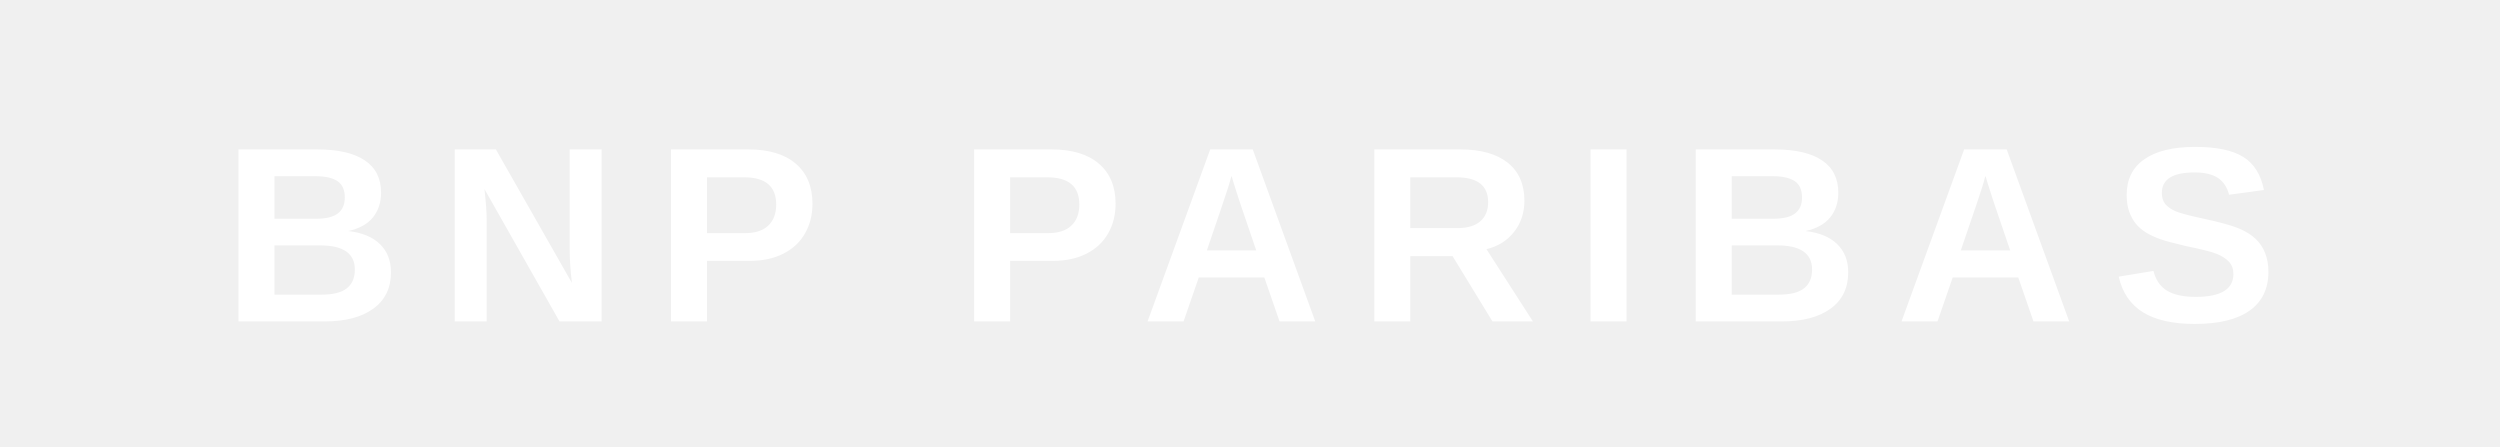
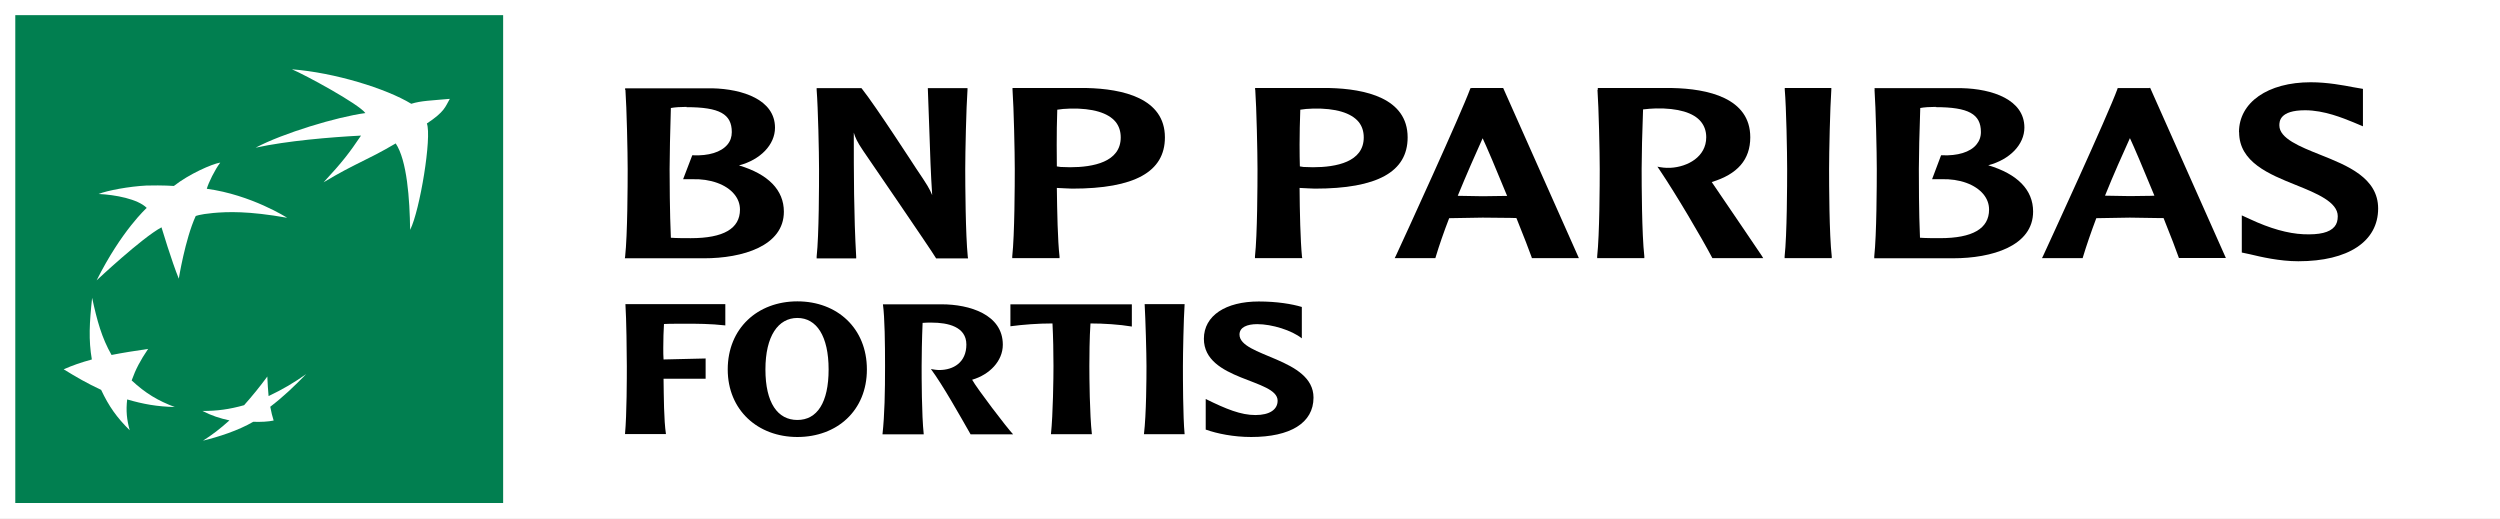
- <svg xmlns="http://www.w3.org/2000/svg" viewBox="0 0 280 50">
-   <text x="140" y="36" text-anchor="middle" font-family="Arial, Helvetica, sans-serif" font-size="28" font-weight="700" fill="white" letter-spacing="4">BNP PARIBAS</text>
+ <svg xmlns="http://www.w3.org/2000/svg" width="164" height="34" viewBox="0 0 164 34" fill="none">
+   <g clip-path="url(#clip0_12638_17474)">
+     <rect width="164" height="34" fill="white" />
+     <path d="M33.006 0.994H1.003V32.997H33.006V0.994Z" fill="#017F50" />
+     <mask id="mask0_12638_17474" style="mask-type:luminance" maskUnits="userSpaceOnUse" x="-7" y="-7" width="172" height="48">
+       <path d="M164.018 -7H-7V41H164.018V-7Z" fill="white" />
+     </mask>
+     <g mask="url(#mask0_12638_17474)">
+       <path d="M25.954 9.411C23.979 10.575 23.378 10.667 21.228 11.959C22.483 10.602 22.917 10.03 23.683 8.895C21.708 8.996 18.828 9.236 16.769 9.688C18.56 8.738 22.105 7.667 23.969 7.418C23.535 6.818 20.028 4.916 19.151 4.547C21.929 4.759 25.326 5.802 26.979 6.808C27.625 6.605 28.299 6.596 29.508 6.485C29.203 7.011 29.185 7.316 28.003 8.101C28.335 8.978 27.551 13.796 26.905 15.079C26.877 13.058 26.701 10.51 25.954 9.402" fill="white" />
+       <path d="M11.489 26.71C10.354 26.286 9.542 25.797 8.637 24.956C8.905 24.209 9.209 23.637 9.717 22.889C8.794 23.027 8.111 23.129 7.317 23.286C6.671 22.15 6.375 21.061 6.043 19.538C5.868 21.154 5.803 22.298 6.025 23.581C5.295 23.784 4.778 23.96 4.178 24.227C5.018 24.744 5.702 25.141 6.634 25.575C7.142 26.655 7.658 27.384 8.508 28.224C8.314 27.514 8.258 26.95 8.342 26.203C9.394 26.507 10.289 26.674 11.48 26.701" fill="white" />
+       <path d="M14.443 10.676C14.092 11.138 13.677 11.987 13.566 12.384C16.492 12.781 18.837 14.286 18.837 14.286C16.28 13.833 14.932 13.889 13.982 13.972C13.031 14.064 12.837 14.175 12.837 14.175C12.145 15.688 11.729 18.282 11.729 18.282C11.268 17.156 10.594 14.913 10.594 14.913C9.302 15.605 6.338 18.393 6.338 18.393C7.972 15.126 9.625 13.639 9.625 13.639C9.052 13.058 7.557 12.772 6.468 12.726C7.031 12.495 8.489 12.227 9.606 12.172C10.723 12.144 11.406 12.199 11.406 12.199C12.403 11.415 13.917 10.75 14.443 10.667" fill="white" />
+       <path d="M17.545 24.689C17.028 25.39 16.585 25.935 16.012 26.581C15.025 26.858 14.24 26.959 13.28 26.959C13.871 27.264 14.443 27.449 15.052 27.578C14.434 28.132 13.917 28.529 13.317 28.907C14.314 28.667 15.634 28.243 16.612 27.67C17.12 27.689 17.6 27.661 17.951 27.587C17.858 27.292 17.803 27.07 17.729 26.683C18.652 25.972 19.317 25.326 20.083 24.541C19.271 25.113 18.56 25.538 17.619 25.981C17.581 25.547 17.554 25.178 17.535 24.689" fill="white" />
+       <path d="M41.028 5.895C41.111 7.067 41.175 10.011 41.175 11.091C41.175 12.079 41.166 15.393 41.009 16.824L40.991 16.944H46.178C48.708 16.944 51.422 16.141 51.422 13.888C51.422 12.467 50.397 11.424 48.477 10.851C49.88 10.482 50.84 9.495 50.84 8.378C50.84 6.541 48.717 5.839 46.732 5.793H41.009V5.904L41.028 5.895ZM45.034 7.03C47.203 7.03 48.006 7.482 48.006 8.664C48.006 8.978 47.914 9.255 47.72 9.485C47.305 9.984 46.483 10.233 45.459 10.187H45.412L44.812 11.756H45.412C46.603 11.719 47.646 12.098 48.172 12.744C48.422 13.048 48.542 13.39 48.542 13.75C48.542 14.996 47.462 15.624 45.32 15.624C44.96 15.624 44.379 15.624 44.009 15.596C43.935 13.962 43.926 11.738 43.926 11.082C43.926 10.307 43.963 8.562 44.009 7.085C44.249 7.039 44.655 7.011 45.034 7.011" fill="black" />
+       <path d="M63.385 5.783H60.865L60.966 8.589C61.012 9.992 61.059 11.423 61.151 12.799C60.975 12.374 60.837 12.143 60.089 11.036C60.062 10.999 57.449 6.956 56.535 5.811L56.508 5.783H53.572V5.894C53.665 7.066 53.729 10.011 53.729 11.091C53.729 12.079 53.729 15.392 53.572 16.832V16.952H56.166V16.842C56.009 14.109 56.009 11.359 56.009 8.7C56.102 9.014 56.221 9.3 56.637 9.909C56.683 9.974 61.16 16.509 61.382 16.906L61.409 16.952H63.505L63.486 16.832C63.339 15.402 63.32 12.079 63.32 11.091C63.32 10.002 63.385 7.057 63.468 5.894V5.783H63.385Z" fill="black" />
+       <path d="M66.421 5.885C66.505 7.067 66.569 10.002 66.569 11.091C66.569 12.079 66.56 15.393 66.403 16.824V16.934H69.505V16.824C69.385 15.799 69.348 13.842 69.329 12.328C69.459 12.328 69.901 12.356 69.901 12.356L70.335 12.374C74.425 12.374 76.418 11.276 76.418 9.014C76.418 6.43 73.631 5.83 71.295 5.774H66.421V5.885ZM70.225 7.122C71.674 7.094 72.698 7.399 73.188 7.999C73.409 8.276 73.52 8.617 73.52 9.014C73.52 10.63 71.711 10.971 70.197 10.971L69.579 10.953C69.579 10.953 69.431 10.934 69.329 10.916C69.329 10.547 69.32 10.067 69.32 9.504C69.32 8.793 69.329 7.971 69.357 7.196C69.551 7.159 69.892 7.131 70.225 7.122Z" fill="black" />
+       <path d="M82.345 5.885C82.428 7.067 82.492 10.002 82.492 11.091C82.492 12.079 82.483 15.393 82.326 16.824V16.934H85.428L85.409 16.824C85.308 15.799 85.261 13.842 85.252 12.328C85.382 12.328 85.815 12.356 85.815 12.356L86.258 12.374C90.348 12.374 92.341 11.276 92.341 9.014C92.341 6.43 89.554 5.83 87.209 5.774H82.335V5.885H82.345ZM86.157 7.122C87.615 7.094 88.631 7.399 89.129 7.999C89.351 8.276 89.462 8.617 89.462 9.014C89.462 10.63 87.652 10.971 86.129 10.971L85.511 10.953C85.511 10.953 85.363 10.934 85.271 10.916C85.261 10.547 85.252 10.057 85.252 9.494C85.252 8.784 85.271 7.971 85.299 7.196C85.492 7.159 85.825 7.131 86.157 7.122Z" fill="black" />
+       <path d="M96.514 5.784H96.459L96.44 5.839C95.859 7.427 92.148 15.541 91.566 16.787L91.492 16.934H94.16L94.178 16.87C94.409 16.104 94.705 15.245 95.065 14.313C95.157 14.313 97.261 14.276 97.261 14.276L99.08 14.294C99.08 14.294 99.403 14.304 99.477 14.304C99.957 15.504 100.317 16.418 100.474 16.87L100.492 16.934H103.575L98.609 5.774H96.523L96.514 5.784ZM97.261 9.07C97.511 9.596 98.148 11.091 98.868 12.854C98.757 12.854 98.628 12.854 98.628 12.854L97.261 12.873C97.261 12.873 95.849 12.845 95.628 12.845C96.209 11.433 96.772 10.15 97.261 9.07Z" fill="black" />
+       <path d="M104.794 5.885C104.877 7.057 104.942 10.002 104.942 11.082C104.942 12.07 104.932 15.384 104.775 16.814V16.934H107.868V16.814C107.702 15.374 107.692 12.061 107.692 11.073C107.692 10.297 107.729 8.553 107.785 7.177C108.043 7.15 108.385 7.113 108.625 7.113C110.074 7.085 111.108 7.39 111.588 7.99C111.809 8.267 111.929 8.599 111.929 9.005C111.929 10.288 110.711 10.944 109.594 11.008C109.225 11.027 108.938 10.971 108.938 10.971L108.726 10.934L108.865 11.137C109.954 12.753 111.606 15.559 112.308 16.888L112.335 16.934H115.668L115.566 16.768C115.455 16.584 113.268 13.39 112.345 12.024C112.345 12.024 112.308 11.977 112.289 11.941C113.978 11.433 114.818 10.473 114.818 9.005C114.818 6.421 112.022 5.821 109.686 5.774H104.812L104.822 5.876L104.794 5.885Z" fill="black" />
+       <path d="M120.062 5.774H117.08V5.885C117.182 7.067 117.237 10.011 117.237 11.091C117.237 12.079 117.228 15.393 117.071 16.824V16.934H120.163V16.824C119.997 15.384 119.988 12.07 119.988 11.091C119.988 10.011 120.052 7.067 120.135 5.885V5.774H120.062Z" fill="black" />
+       <path d="M122.969 5.894C123.052 7.066 123.117 10.011 123.117 11.091C123.117 12.079 123.108 15.392 122.951 16.823V16.943H128.129C130.668 16.943 133.372 16.14 133.372 13.879C133.372 12.457 132.348 11.414 130.428 10.842C131.84 10.472 132.8 9.485 132.8 8.368C132.8 6.531 130.686 5.829 128.692 5.783H122.969L122.978 5.894H122.969ZM126.975 7.029C129.135 7.029 129.948 7.482 129.948 8.663C129.948 8.977 129.846 9.254 129.652 9.485C129.246 9.983 128.415 10.232 127.391 10.186H127.335L126.745 11.755H127.354C128.554 11.719 129.578 12.097 130.114 12.743C130.363 13.048 130.483 13.389 130.483 13.749C130.483 14.995 129.403 15.623 127.271 15.623C126.911 15.623 126.32 15.623 125.951 15.595C125.877 13.962 125.877 11.737 125.877 11.082C125.877 10.297 125.914 8.562 125.969 7.085C126.2 7.039 126.615 7.011 126.985 7.011" fill="black" />
+       <path d="M141.006 5.775H138.92L138.902 5.839C138.292 7.529 134.351 16.086 134.028 16.787L133.954 16.935H136.622L136.64 16.87C136.871 16.104 137.166 15.246 137.517 14.313C137.609 14.313 139.714 14.276 139.714 14.276L141.532 14.304C141.532 14.304 141.846 14.304 141.929 14.304C142.409 15.504 142.76 16.409 142.917 16.87L142.935 16.926H146.018L141.052 5.766H141.006V5.775ZM139.723 9.061C139.972 9.587 140.609 11.082 141.329 12.836C141.218 12.836 141.098 12.846 141.098 12.846L139.723 12.864C139.723 12.864 138.311 12.836 138.089 12.836C138.662 11.415 139.234 10.141 139.723 9.061Z" fill="black" />
+       <path d="M146.886 8.673C146.886 10.64 148.862 11.433 150.606 12.135C151.963 12.68 153.357 13.252 153.357 14.184C153.357 14.47 153.292 14.692 153.145 14.867C152.822 15.255 152.157 15.412 151.105 15.366C150.08 15.32 148.908 14.987 147.606 14.378L147.062 14.129V14.563V16.566L147.412 16.64L147.625 16.686C148.28 16.843 149.517 17.138 150.772 17.138C154.049 17.138 156.006 15.836 156.006 13.677C156.006 11.664 153.985 10.861 152.203 10.15C150.883 9.624 149.526 9.08 149.526 8.23C149.526 7.981 149.526 7.233 151.215 7.233C152.471 7.233 153.708 7.75 154.372 8.018L155.009 8.286V7.861V5.83L154.372 5.72C153.745 5.6 152.683 5.396 151.585 5.396C148.769 5.396 146.877 6.716 146.877 8.673" fill="black" />
+       <path d="M41 28.482C41.12 27.181 41.12 24.744 41.12 24.015C41.12 23.212 41.092 20.913 41.028 19.953H47.581V21.347C46.603 21.236 45.708 21.236 44.978 21.236C44.775 21.236 43.797 21.236 43.557 21.255C43.529 21.67 43.511 22.279 43.511 22.805C43.511 23.101 43.511 23.359 43.529 23.581L46.289 23.516V24.845H43.529C43.548 26.055 43.548 27.541 43.686 28.473H41.009L41 28.482Z" fill="black" />
+       <path d="M47.739 24.236C47.739 21.541 49.695 19.769 52.308 19.769C54.92 19.769 56.868 21.532 56.868 24.236C56.868 26.941 54.901 28.667 52.308 28.667C49.714 28.667 47.739 26.904 47.739 24.236ZM54.357 24.236C54.357 22.039 53.563 20.858 52.308 20.858C51.052 20.858 50.212 22.039 50.212 24.236C50.212 26.433 51.015 27.55 52.308 27.55C53.6 27.55 54.357 26.415 54.357 24.236Z" fill="black" />
+       <path d="M57.892 28.483C58.031 27.209 58.059 25.723 58.059 24.006C58.059 22.575 58.04 20.831 57.92 19.963H61.769C63.597 19.963 65.785 20.628 65.785 22.612C65.785 23.683 64.917 24.578 63.772 24.911C64.086 25.483 66.034 28.04 66.459 28.492H63.671C62.969 27.264 61.843 25.252 61.068 24.209C61.243 24.237 61.428 24.274 61.612 24.274C62.545 24.274 63.394 23.775 63.394 22.603C63.394 21.431 62.185 21.163 61.114 21.163C60.892 21.163 60.708 21.163 60.523 21.181C60.477 22.215 60.459 23.461 60.459 24.015C60.459 24.763 60.459 27.191 60.597 28.492H57.901L57.892 28.483Z" fill="black" />
+       <path d="M68.942 28.483C69.08 27.181 69.108 24.735 69.108 24.006C69.108 23.12 69.089 22.141 69.043 21.218C68.083 21.218 67.132 21.292 66.283 21.403V19.963H74.249V21.421C73.428 21.283 72.394 21.218 71.535 21.218C71.471 22.114 71.462 23.461 71.462 24.006C71.462 24.735 71.48 27.181 71.628 28.483H68.932H68.942Z" fill="black" />
+       <path d="M75.043 28.482C75.2 27.181 75.209 24.744 75.209 24.015C75.209 23.212 75.145 20.913 75.089 19.953H77.711C77.646 20.913 77.6 23.193 77.6 24.015C77.6 24.772 77.6 27.319 77.711 28.482H75.043Z" fill="black" />
+       <path d="M79.095 28.187V26.174C80.443 26.839 81.403 27.227 82.354 27.227C83.305 27.227 83.812 26.857 83.812 26.285C83.812 24.854 78.975 24.983 78.975 22.224C78.975 20.7 80.415 19.777 82.575 19.777C83.766 19.777 84.763 19.944 85.4 20.137V22.196C84.745 21.67 83.443 21.264 82.474 21.264C81.809 21.264 81.311 21.467 81.311 21.947C81.311 23.405 86.166 23.479 86.166 26.082C86.166 27.753 84.634 28.667 82.077 28.667C80.914 28.667 79.843 28.445 79.114 28.187" fill="black" />
+     </g>
+   </g>
+   <defs>
+     <clipPath id="clip0_12638_17474">
+       <rect width="164" height="34" fill="white" />
+     </clipPath>
+   </defs>
</svg>
